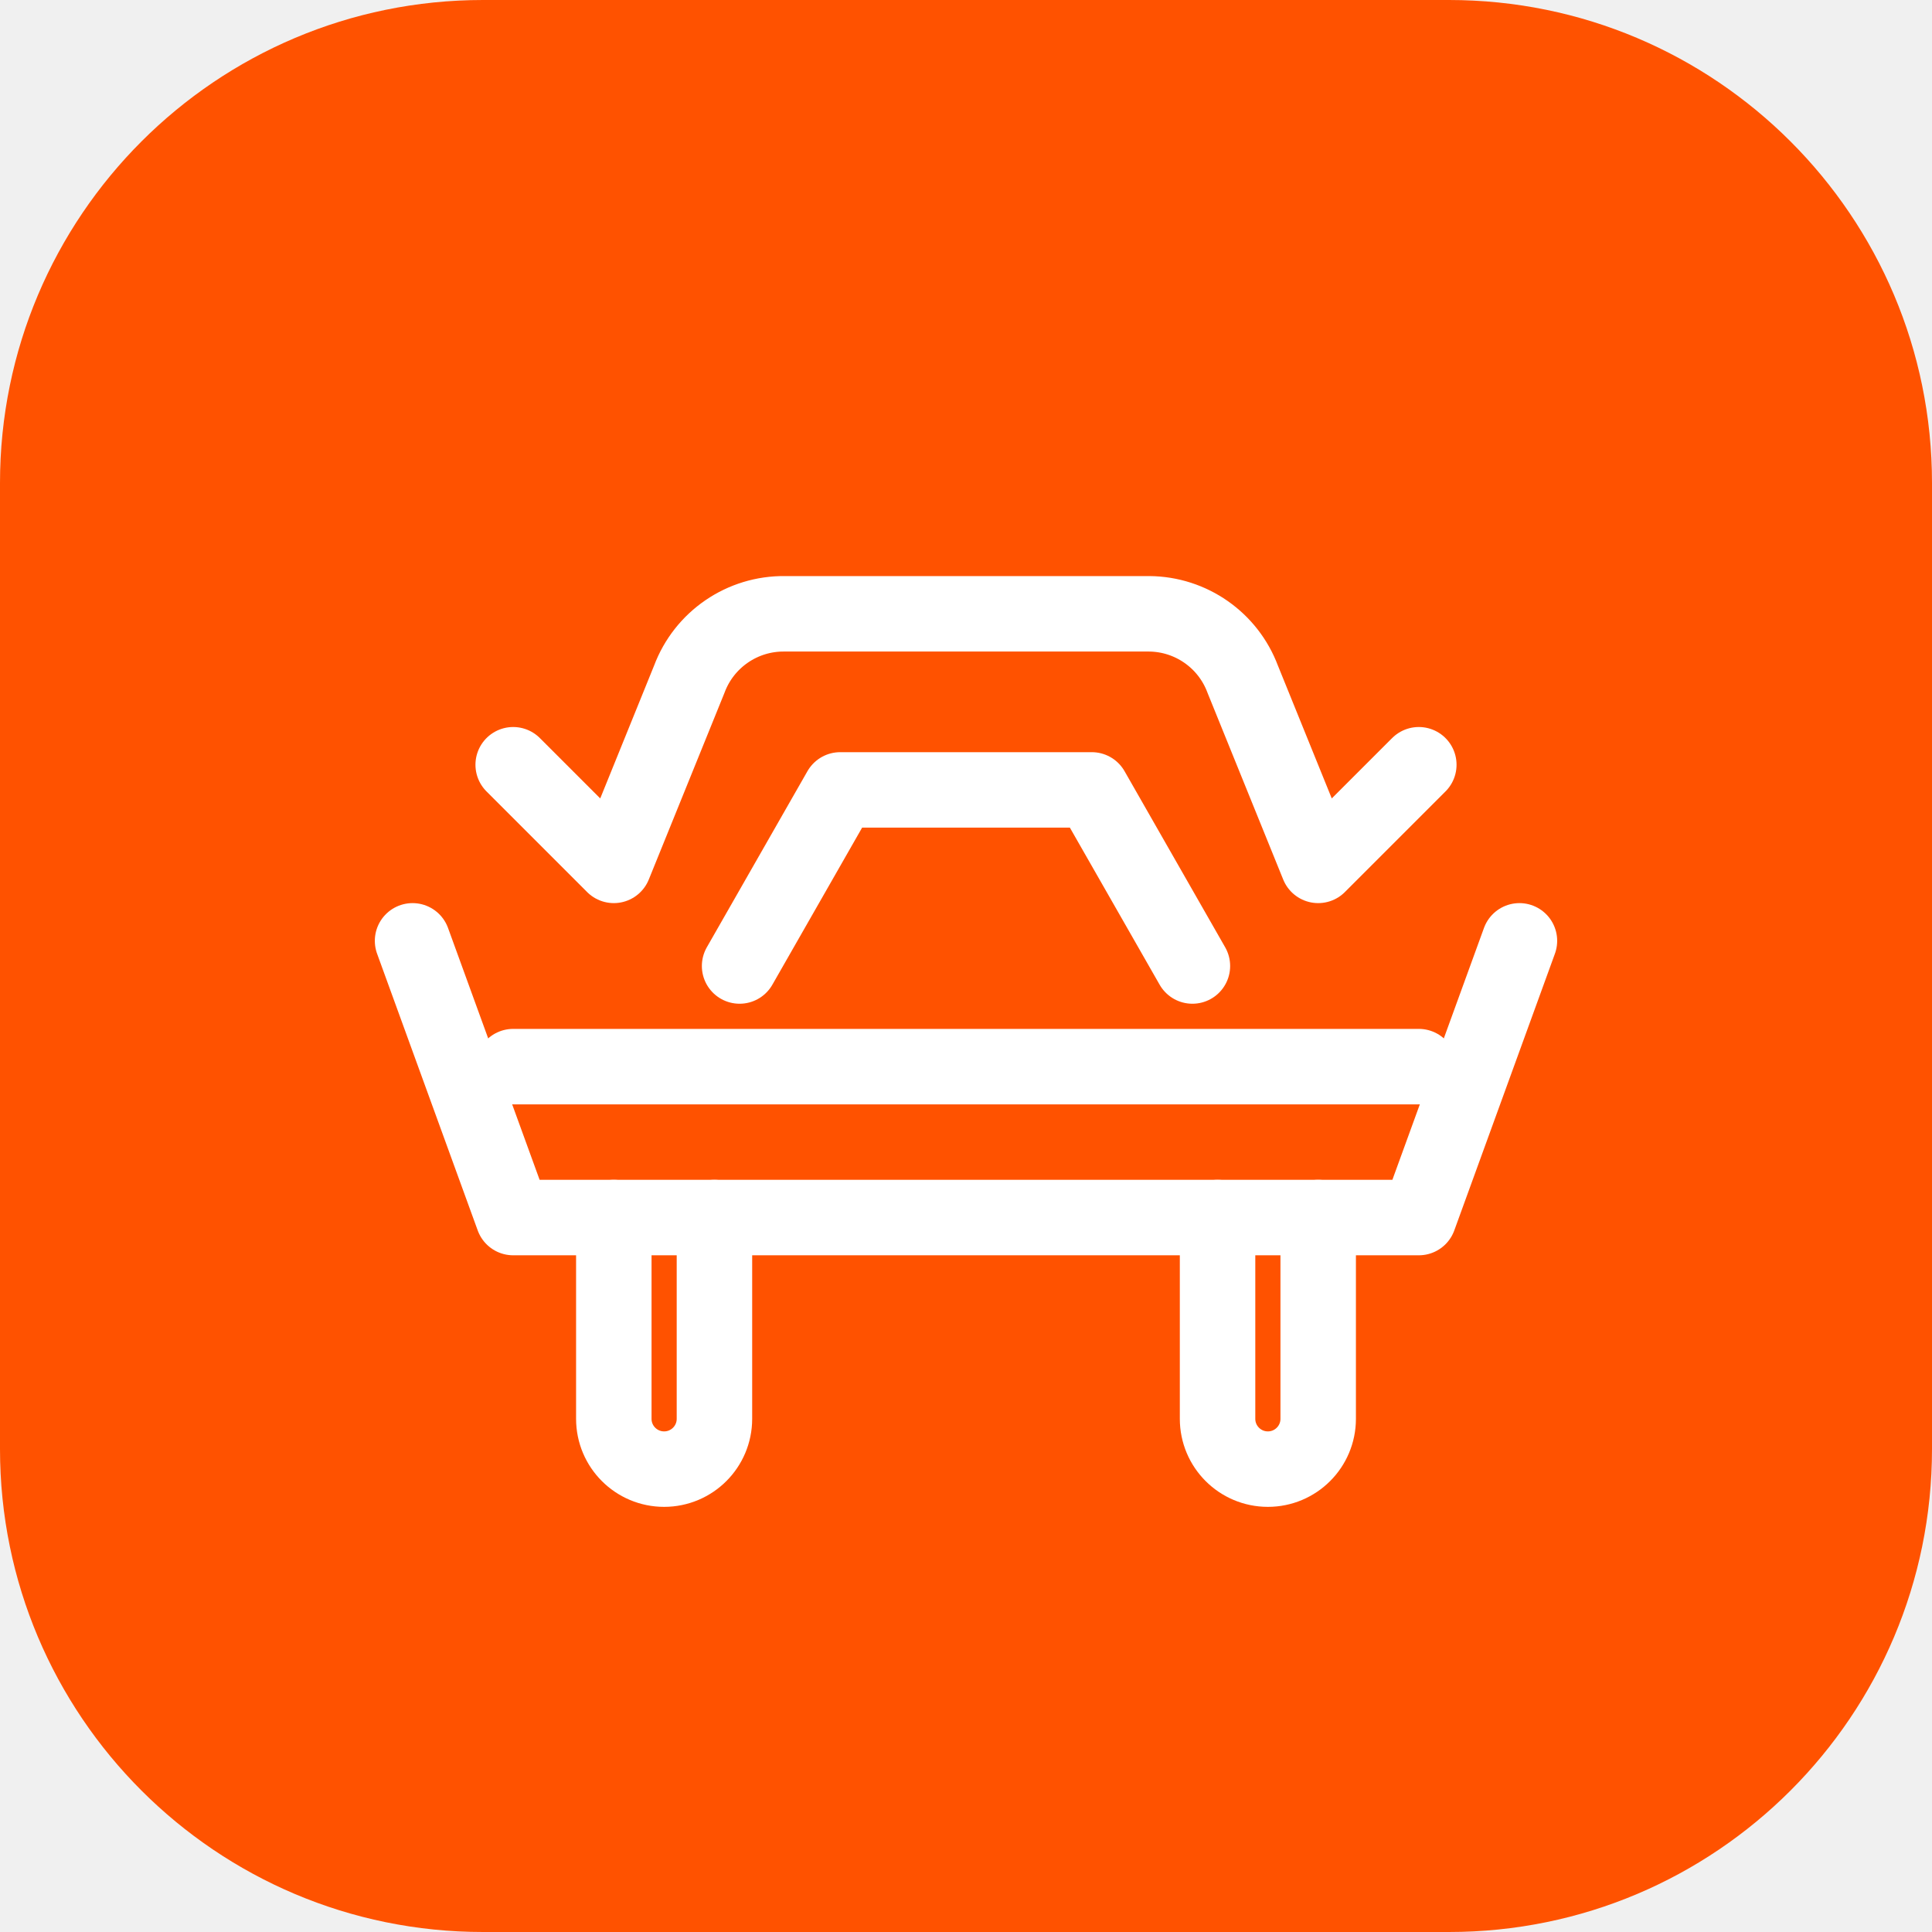
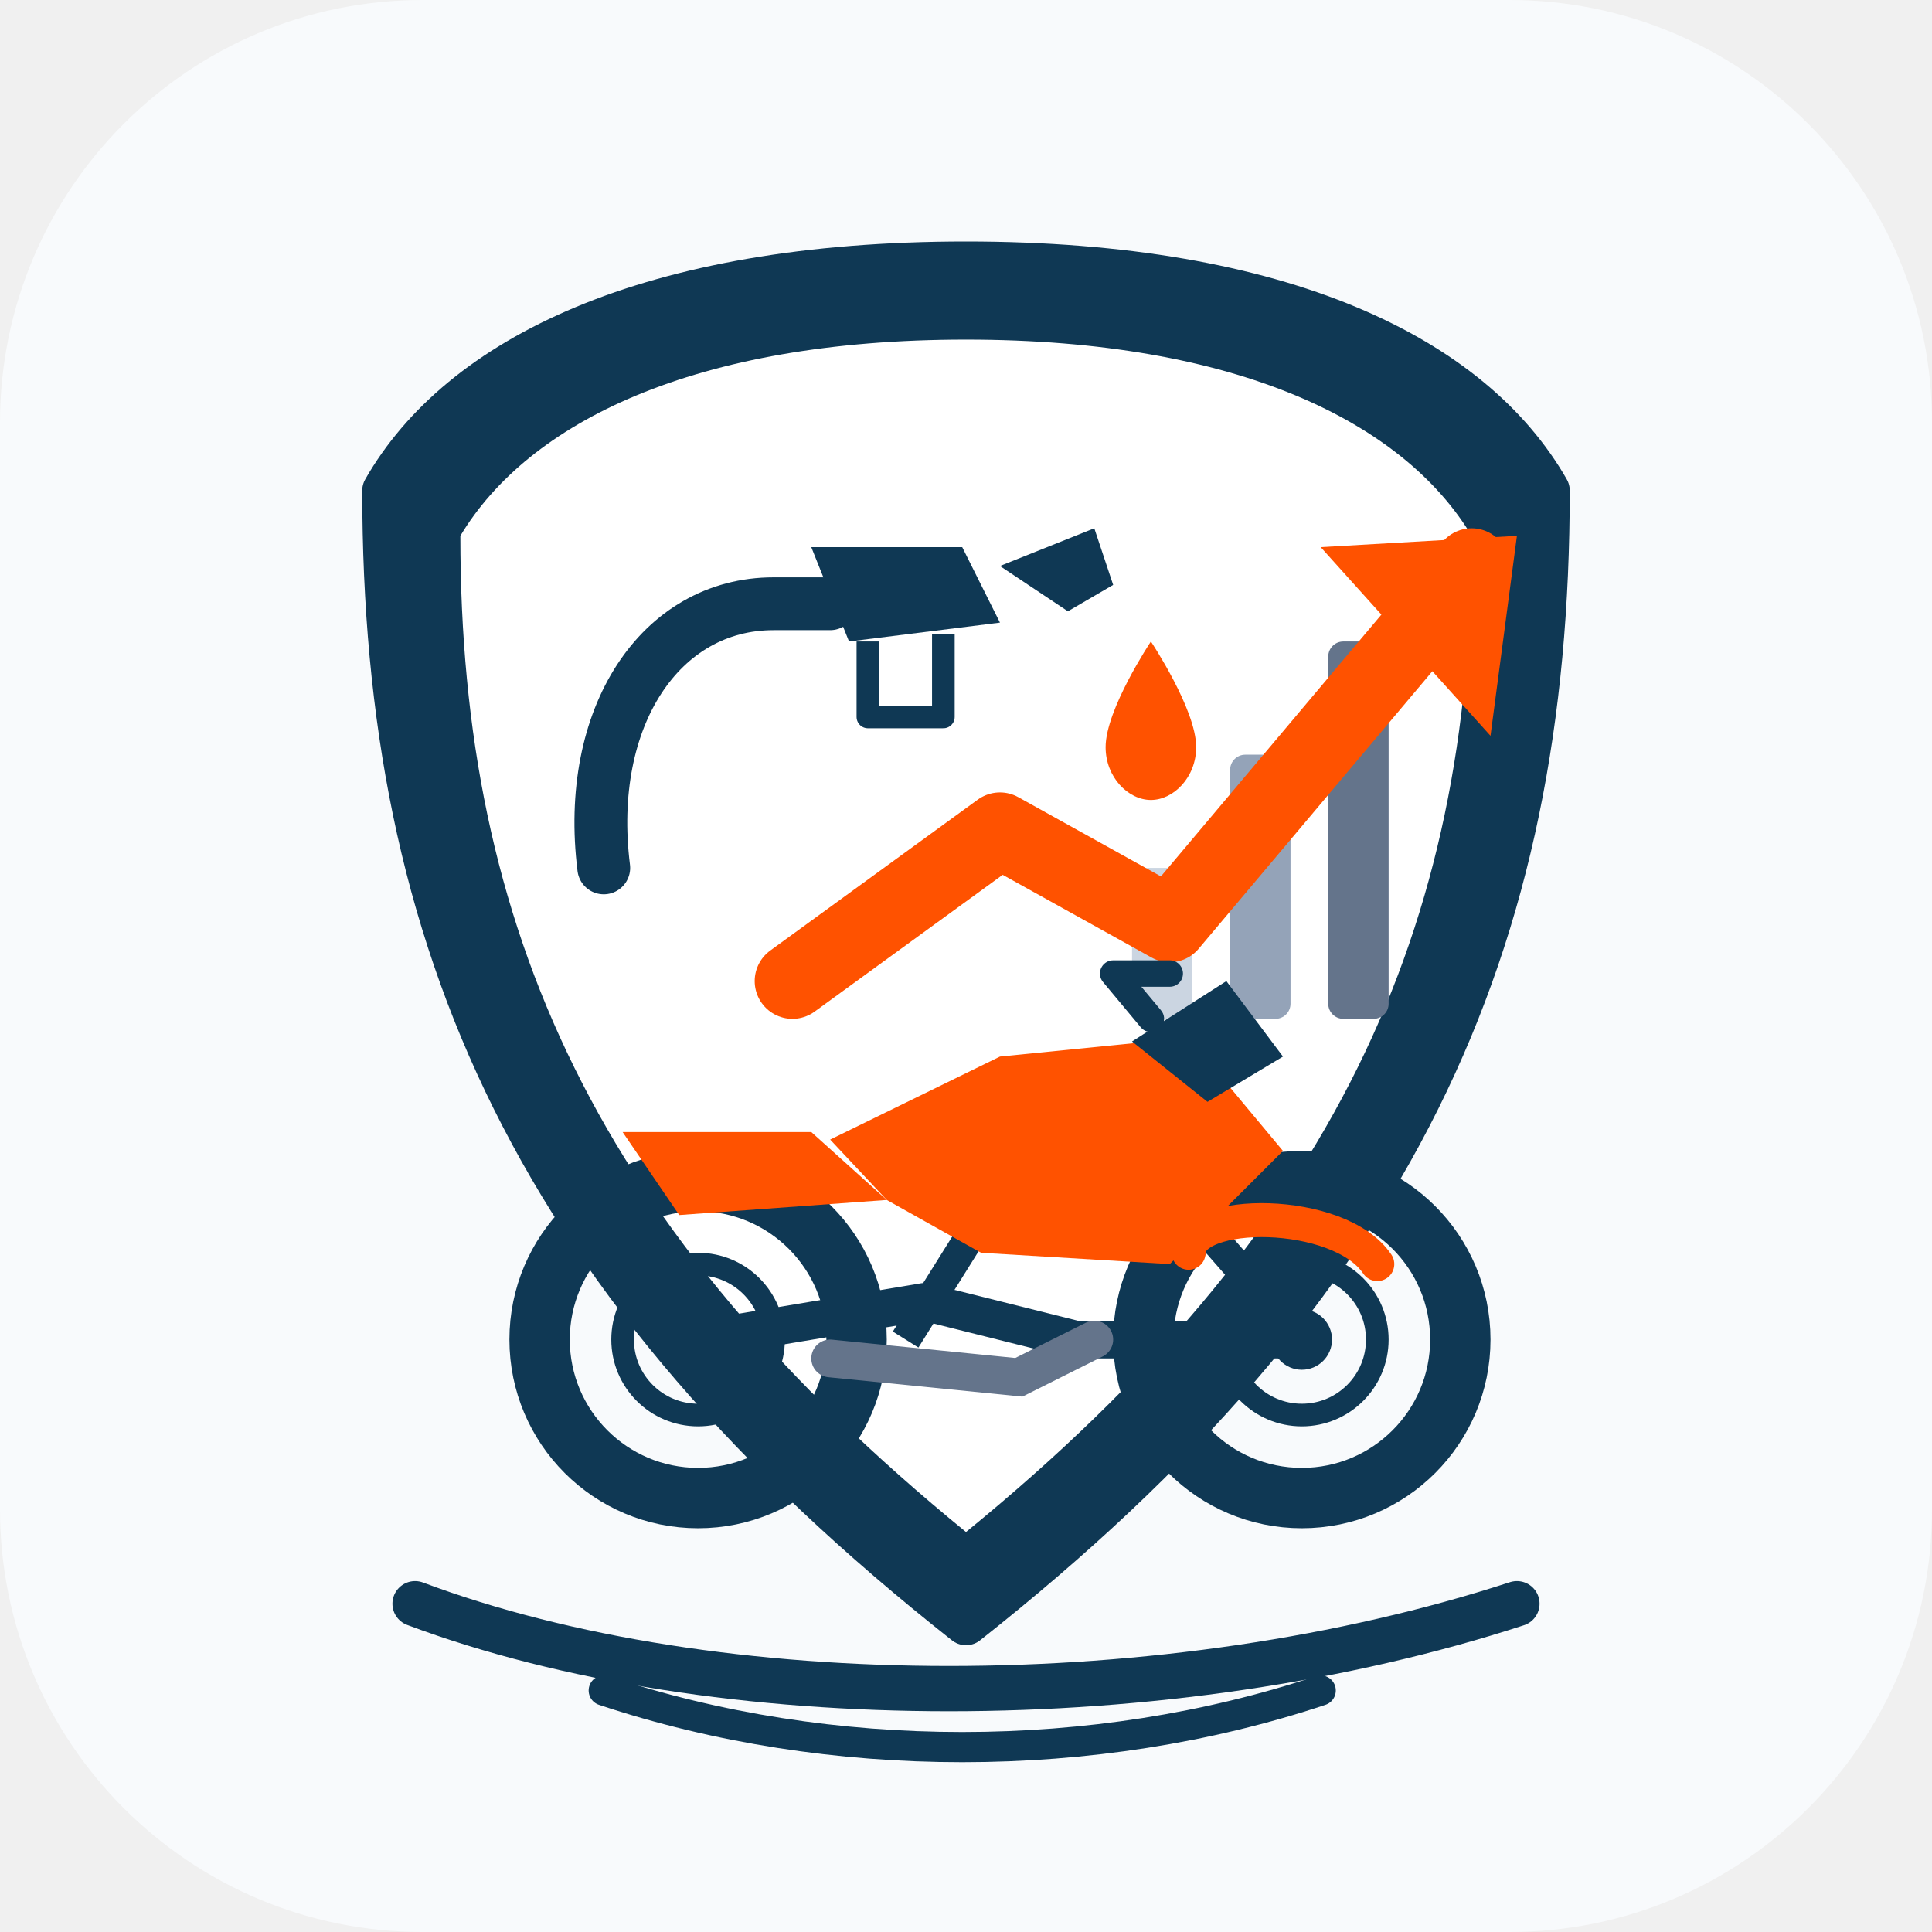
- <svg xmlns="http://www.w3.org/2000/svg" viewBox="0 0 192 192" width="100%" height="100%">
-   <rect width="192" height="192" rx="48" fill="#FF5200" />
-   <g transform="translate(36, 36) scale(5)" fill="none" stroke="#FFFFFF" stroke-width="1.5" stroke-linecap="round" stroke-linejoin="round">
-     <path d="m21 8-2 2-1.5-3.7A2 2 0 0 0 15.64 5H8.4a2 2 0 0 0-1.9 1.3L5 10 3 8" />
-     <path d="M1 11.5 3 17h18l2-5.5" />
-     <path d="m7.5 12 2-3.5h5l2 3.5" />
-     <path d="M3 14h18" />
-     <path d="M5 17v4a1 1 0 0 0 1 1h0a1 1 0 0 0 1-1v-4" />
-     <path d="M17 17v4a1 1 0 0 0 1 1h0a1 1 0 0 0 1-1v-4" />
+ <svg xmlns="http://www.w3.org/2000/svg" viewBox="0 0 512 512" width="100%" height="100%">
+   <rect width="512" height="512" rx="112" fill="#F8FAFC" />
+   <g transform="translate(0, 10)">
+     <path d="M 256 60               C 340 60, 390 85, 410 120               C 410 240, 370 330, 256 420               C 142 330, 102 240, 102 120               C 122 85, 172 60, 256 60 Z" fill="#0F3854" stroke="#0F3854" stroke-width="12" stroke-linejoin="round" />
+     <path d="M 256 80               C 328 80, 372 102, 390 132               C 390 236, 354 316, 256 396               C 158 316, 122 236, 122 132               C 140 102, 184 80, 256 80 Z" fill="#FFFFFF" />
+     <rect x="300" y="220" width="16" height="40" rx="4" fill="#CBD5E1" />
+     <rect x="326" y="190" width="16" height="70" rx="4" fill="#94A3B8" />
+     <rect x="352" y="160" width="16" height="100" rx="4" fill="#64748B" />
+     <g transform="translate(145, 110)">
+       <path d="M 15 110 C 10 70, 30 40, 60 40 L 75 40" fill="none" stroke="#0F3854" stroke-width="14" stroke-linecap="round" />
+       <path d="M 70 25 L 110 25 L 120 45 L 80 50 Z" fill="#0F3854" />
+       <path d="M 85 50 L 85 70 L 105 70 L 105 48" fill="none" stroke="#0F3854" stroke-width="6" stroke-linejoin="round" />
+       <path d="M 120 30 L 145 20 L 150 35 L 138 42" fill="#0F3854" />
+       <path d="M 160 50 C 160 50, 172 68, 172 78 C 172 86, 166 92, 160 92 C 154 92, 148 86, 148 78 C 148 68, 160 50, 160 50 Z" fill="#FF5200" />
+     </g>
+     <path d="M 210 250 L 265 210 L 310 235 L 390 140" fill="none" stroke="#FF5200" stroke-width="20" stroke-linecap="round" stroke-linejoin="round" />
+     <path d="M 350 135 L 402 132 L 395 185 Z" fill="#FF5200" />
+     <g transform="translate(130, 230)">
+       <circle cx="55" cy="115" r="42" fill="none" stroke="#0F3854" stroke-width="16" />
+       <circle cx="55" cy="115" r="20" fill="none" stroke="#0F3854" stroke-width="6" />
+       <circle cx="55" cy="115" r="8" fill="#0F3854" />
+       <circle cx="215" cy="115" r="42" fill="none" stroke="#0F3854" stroke-width="16" />
+       <circle cx="215" cy="115" r="20" fill="none" stroke="#0F3854" stroke-width="6" />
+       <circle cx="215" cy="115" r="8" fill="#0F3854" />
+       <path d="M 55 115 L 115 105 L 155 115 L 215 115" fill="none" stroke="#0F3854" stroke-width="10" stroke-linecap="round" stroke-linejoin="round" />
+       <path d="M 110 115 L 135 75 L 180 75 L 215 115" fill="none" stroke="#0F3854" stroke-width="8" />
+       <path d="M 90 120 L 140 125 L 160 115" fill="none" stroke="#64748B" stroke-width="10" stroke-linecap="round" />
+       <path d="M 35 60 L 85 60 L 105 78 L 50 82 Z" fill="#FF5200" />
+       <path d="M 90 62 L 135 40 L 185 35 L 210 65 L 180 95 L 130 92 L 105 78 Z" fill="#FF5200" />
+       <path d="M 170 36 L 195 20 L 210 40 L 190 52 Z" fill="#0F3854" />
+       <path d="M 175 30 L 165 18 M 165 18 L 180 18" fill="none" stroke="#0F3854" stroke-width="7" stroke-linecap="round" stroke-linejoin="round" />
+       <path d="M 185 92 C 185 80, 225 80, 235 95" fill="none" stroke="#FF5200" stroke-width="9" stroke-linecap="round" />
+     </g>
+     <path d="M 110 415 C 190 445, 310 445, 402 415" fill="none" stroke="#0F3854" stroke-width="12" stroke-linecap="round" />
+     <path d="M 160 438 C 220 458, 290 458, 350 438" fill="none" stroke="#0F3854" stroke-width="8" stroke-linecap="round" />
  </g>
</svg>
